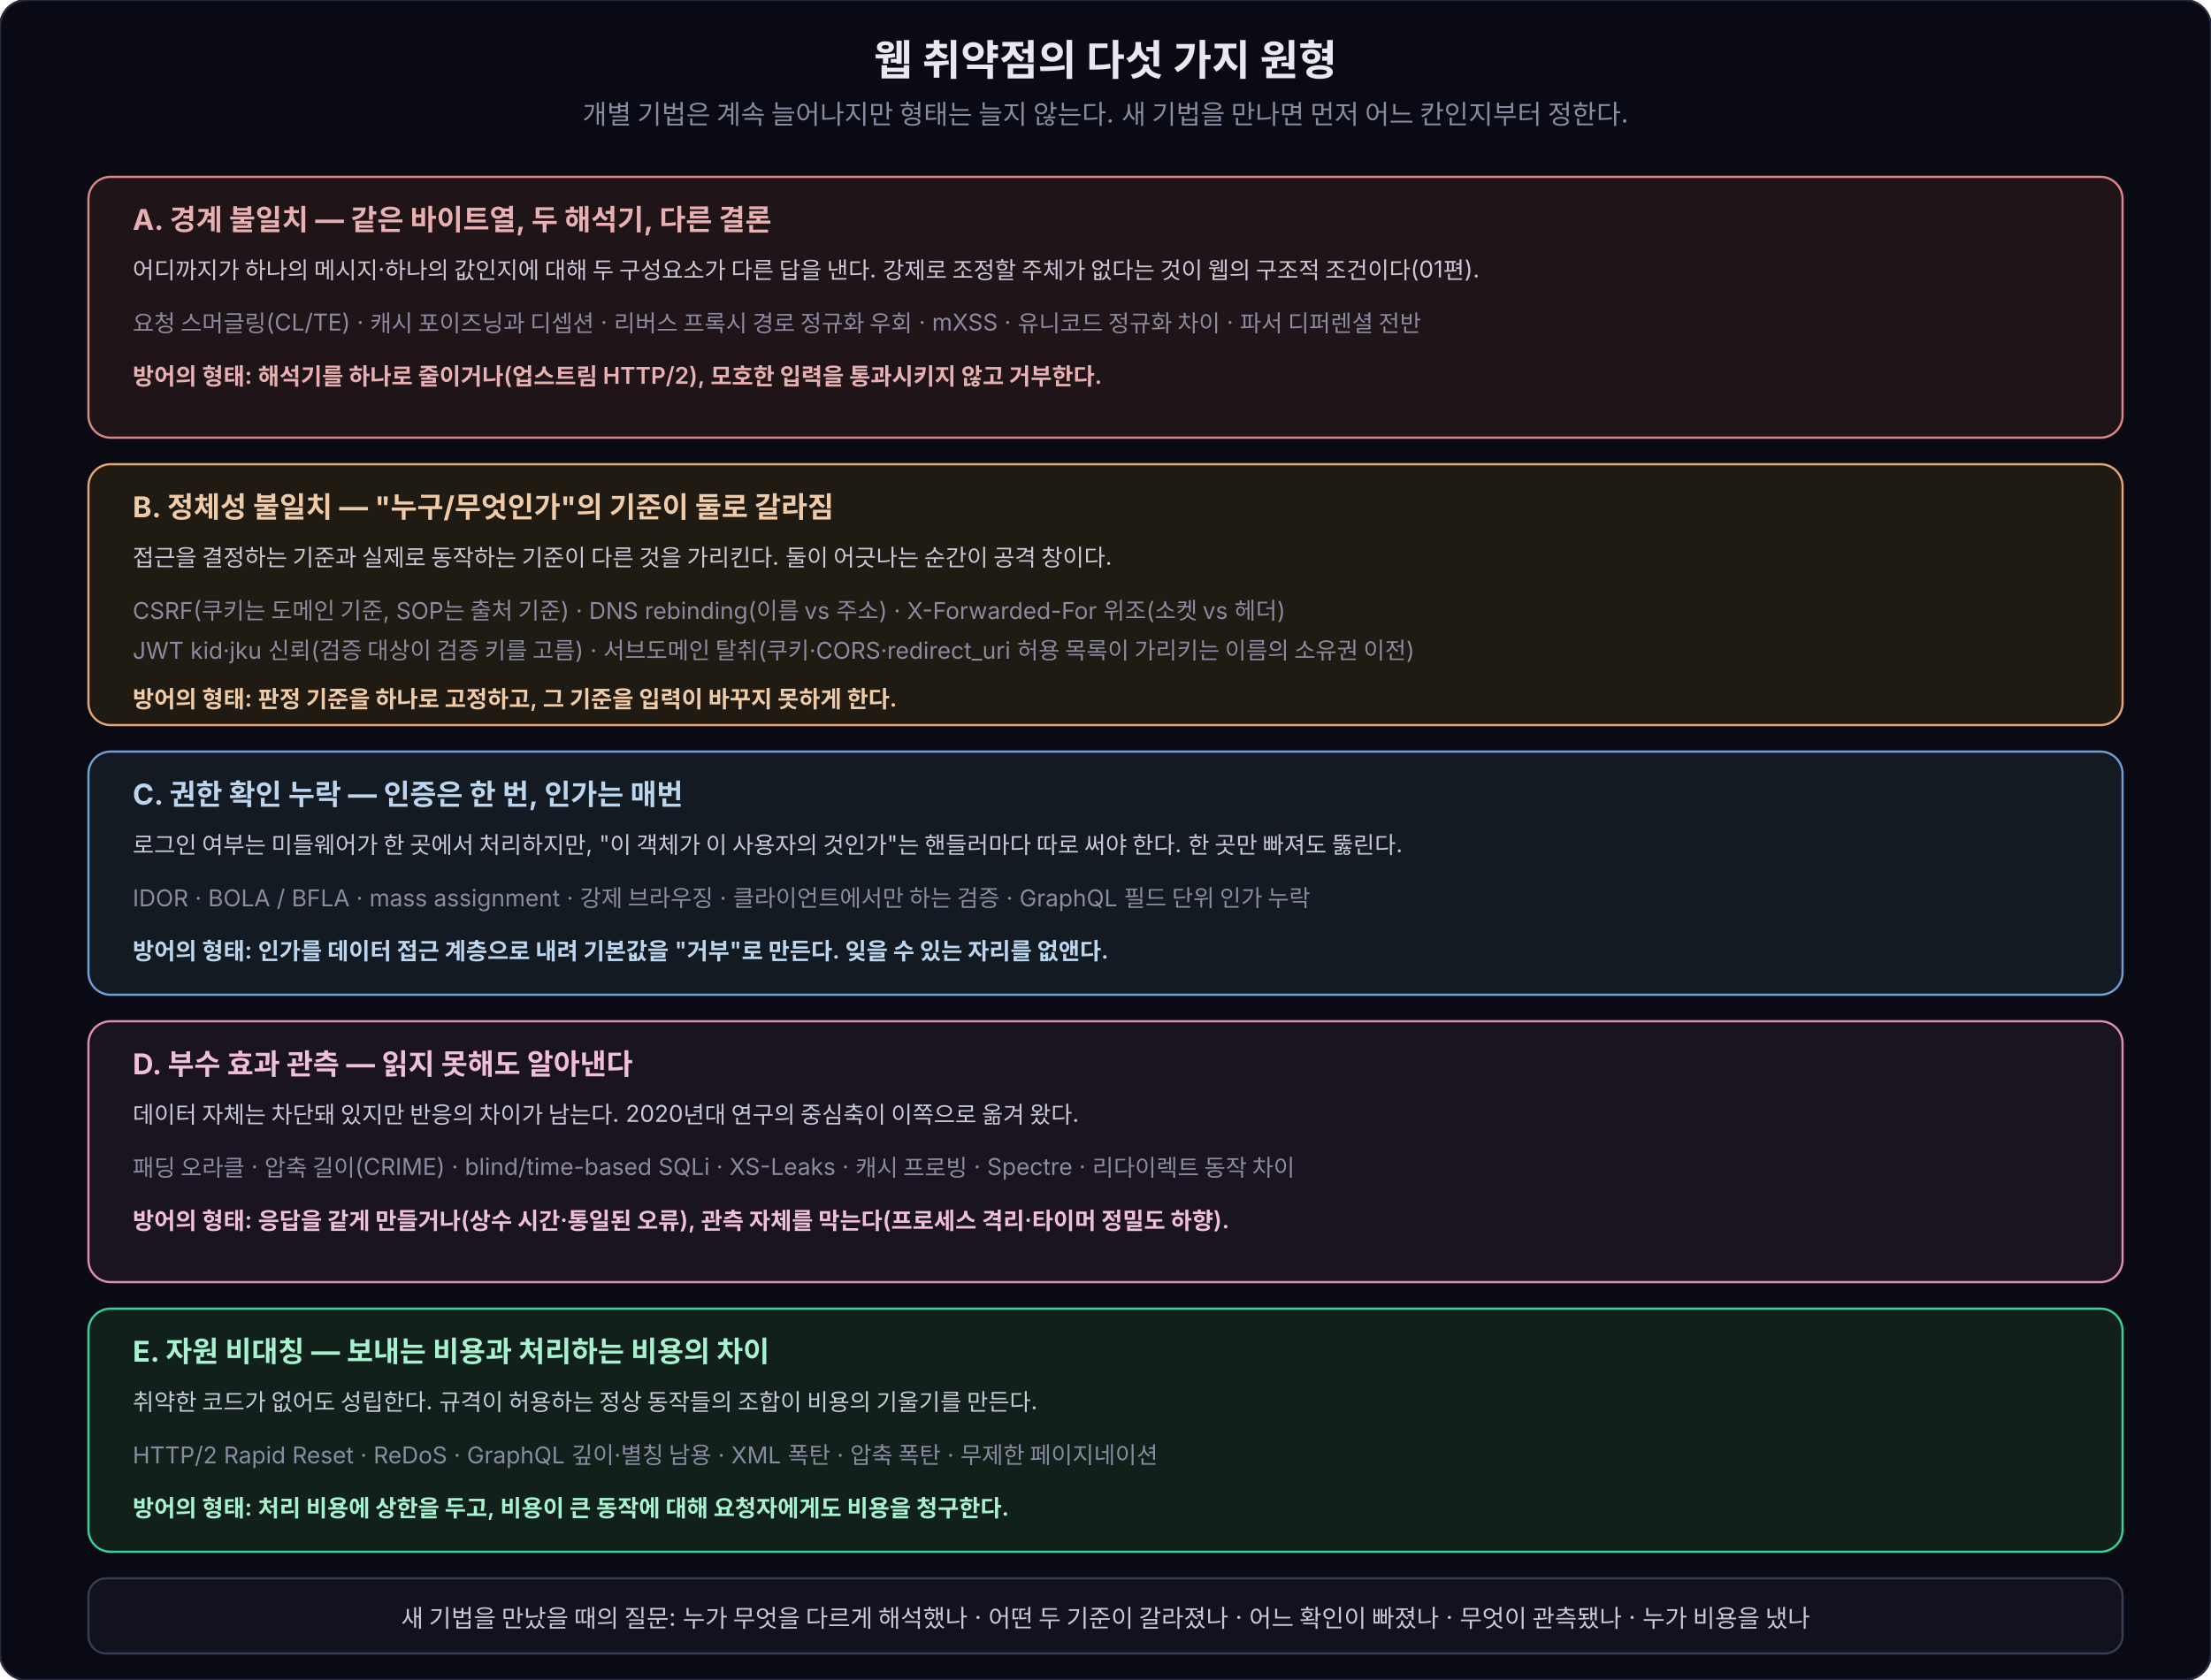
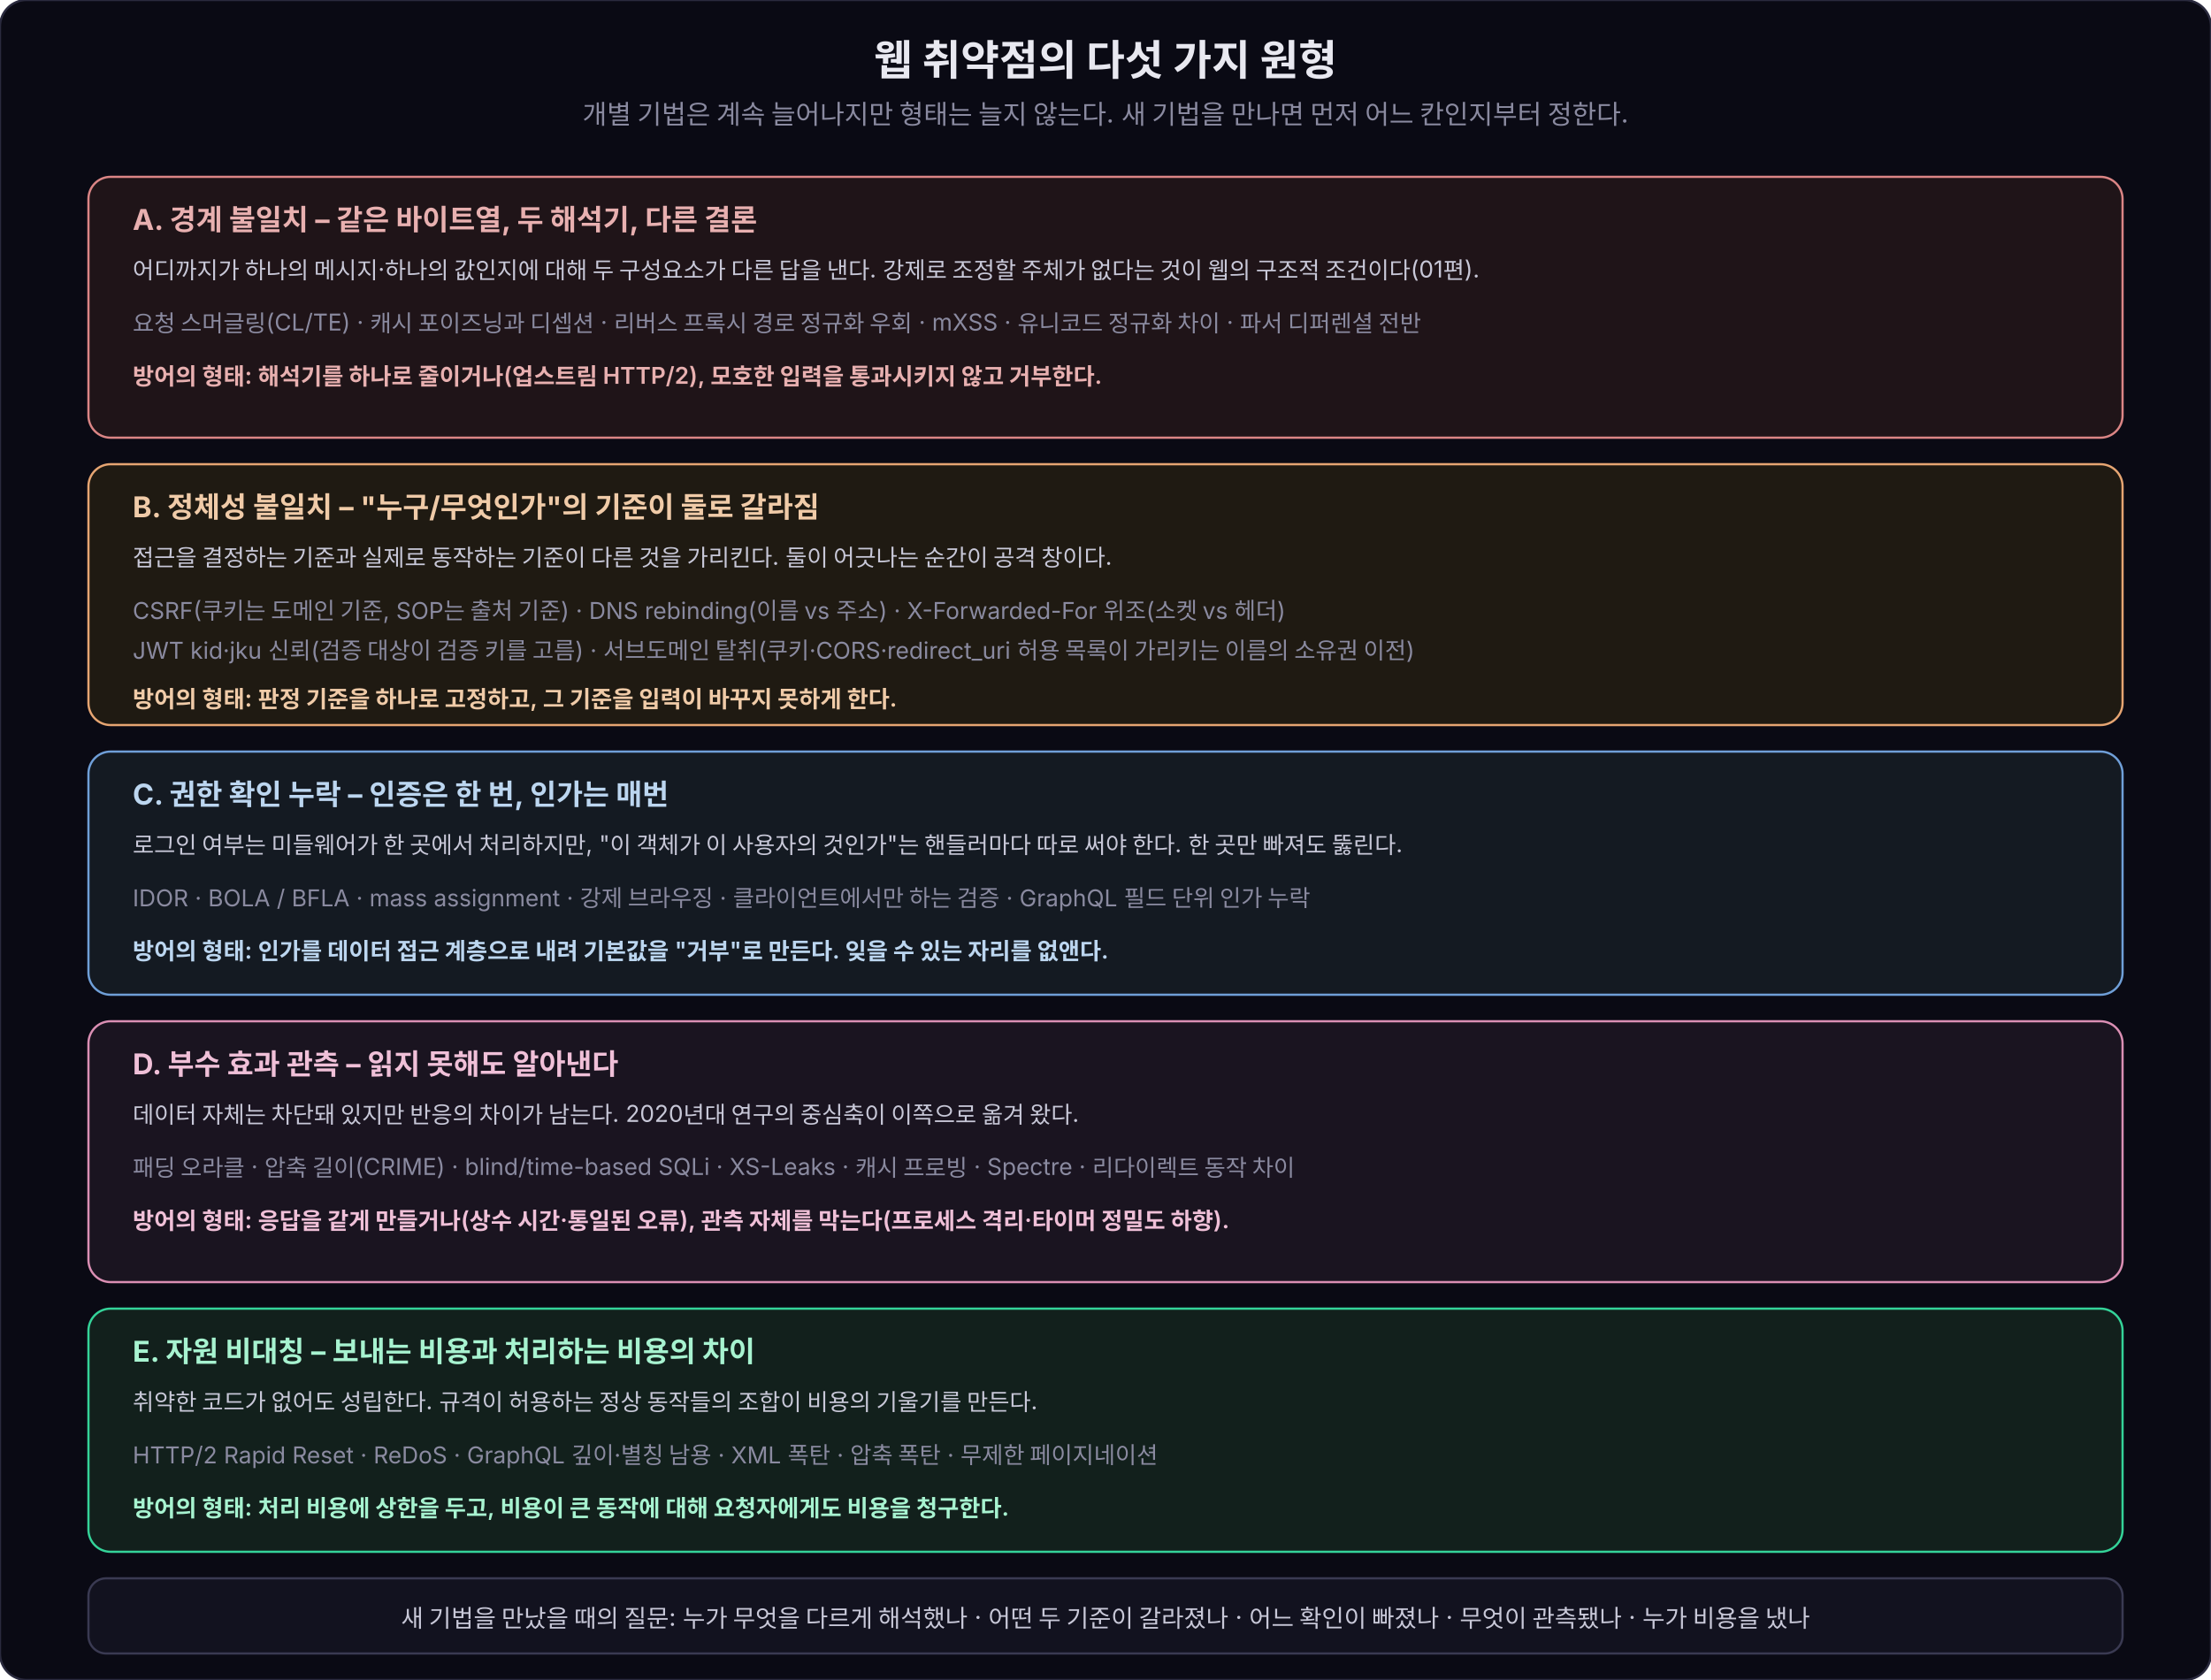
<svg xmlns="http://www.w3.org/2000/svg" viewBox="0 0 1000 760" font-family="Pretendard, -apple-system, 'Segoe UI', sans-serif">
  <rect x="0" y="0" width="1000" height="760" rx="12" fill="#0a0a14" stroke="#2a2a3e" />
  <text x="500" y="34" text-anchor="middle" fill="#e8e8f0" font-size="19" font-weight="700">웹 취약점의 다섯 가지 원형</text>
  <text x="500" y="56" text-anchor="middle" fill="#8a8aa0" font-size="12">개별 기법은 계속 늘어나지만 형태는 늘지 않는다. 새 기법을 만나면 먼저 어느 칸인지부터 정한다.</text>
  <rect x="40" y="80" width="920" height="118" rx="10" fill="#1f1418" stroke="#db8585" />
-   <text x="60" y="104" fill="#e8b0b0" font-size="13" font-weight="700">A. 경계 불일치 — 같은 바이트열, 두 해석기, 다른 결론</text>
+   <text x="60" y="104" fill="#e8b0b0" font-size="13" font-weight="700">A. 경계 불일치 – 같은 바이트열, 두 해석기, 다른 결론</text>
  <text x="60" y="126" fill="#c8c8d8" font-size="10.5">어디까지가 하나의 메시지·하나의 값인지에 대해 두 구성요소가 다른 답을 낸다. 강제로 조정할 주체가 없다는 것이 웹의 구조적 조건이다(01편).</text>
  <text x="60" y="150" fill="#8a8aa0" font-size="10.5">요청 스머글링(CL/TE) · 캐시 포이즈닝과 디셉션 · 리버스 프록시 경로 정규화 우회 · mXSS · 유니코드 정규화 차이 · 파서 디퍼렌셜 전반</text>
  <text x="60" y="174" fill="#e8b0b0" font-size="10.5" font-weight="600">방어의 형태: 해석기를 하나로 줄이거나(업스트림 HTTP/2), 모호한 입력을 통과시키지 않고 거부한다.</text>
  <rect x="40" y="210" width="920" height="118" rx="10" fill="#1f1a12" stroke="#e6a572" />
-   <text x="60" y="234" fill="#f0cba8" font-size="13" font-weight="700">B. 정체성 불일치 — "누구/무엇인가"의 기준이 둘로 갈라짐</text>
+   <text x="60" y="234" fill="#f0cba8" font-size="13" font-weight="700">B. 정체성 불일치 – "누구/무엇인가"의 기준이 둘로 갈라짐</text>
  <text x="60" y="256" fill="#c8c8d8" font-size="10.5">접근을 결정하는 기준과 실제로 동작하는 기준이 다른 것을 가리킨다. 둘이 어긋나는 순간이 공격 창이다.</text>
  <text x="60" y="280" fill="#8a8aa0" font-size="10.5">CSRF(쿠키는 도메인 기준, SOP는 출처 기준) · DNS rebinding(이름 vs 주소) · X-Forwarded-For 위조(소켓 vs 헤더)</text>
  <text x="60" y="298" fill="#8a8aa0" font-size="10.5">JWT kid·jku 신뢰(검증 대상이 검증 키를 고름) · 서브도메인 탈취(쿠키·CORS·redirect_uri 허용 목록이 가리키는 이름의 소유권 이전)</text>
  <text x="60" y="320" fill="#f0cba8" font-size="10.5" font-weight="600">방어의 형태: 판정 기준을 하나로 고정하고, 그 기준을 입력이 바꾸지 못하게 한다.</text>
  <rect x="40" y="340" width="920" height="110" rx="10" fill="#141a22" stroke="#6f9fd8" />
-   <text x="60" y="364" fill="#bcd6f0" font-size="13" font-weight="700">C. 권한 확인 누락 — 인증은 한 번, 인가는 매번</text>
+   <text x="60" y="364" fill="#bcd6f0" font-size="13" font-weight="700">C. 권한 확인 누락 – 인증은 한 번, 인가는 매번</text>
  <text x="60" y="386" fill="#c8c8d8" font-size="10.5">로그인 여부는 미들웨어가 한 곳에서 처리하지만, "이 객체가 이 사용자의 것인가"는 핸들러마다 따로 써야 한다. 한 곳만 빠져도 뚫린다.</text>
  <text x="60" y="410" fill="#8a8aa0" font-size="10.5">IDOR · BOLA / BFLA · mass assignment · 강제 브라우징 · 클라이언트에서만 하는 검증 · GraphQL 필드 단위 인가 누락</text>
  <text x="60" y="434" fill="#bcd6f0" font-size="10.5" font-weight="600">방어의 형태: 인가를 데이터 접근 계층으로 내려 기본값을 "거부"로 만든다. 잊을 수 있는 자리를 없앤다.</text>
  <rect x="40" y="462" width="920" height="118" rx="10" fill="#1a1420" stroke="#db8fb4" />
-   <text x="60" y="486" fill="#f0c0d8" font-size="13" font-weight="700">D. 부수 효과 관측 — 읽지 못해도 알아낸다</text>
+   <text x="60" y="486" fill="#f0c0d8" font-size="13" font-weight="700">D. 부수 효과 관측 – 읽지 못해도 알아낸다</text>
  <text x="60" y="508" fill="#c8c8d8" font-size="10.5">데이터 자체는 차단돼 있지만 반응의 차이가 남는다. 2020년대 연구의 중심축이 이쪽으로 옮겨 왔다.</text>
  <text x="60" y="532" fill="#8a8aa0" font-size="10.5">패딩 오라클 · 압축 길이(CRIME) · blind/time-based SQLi · XS-Leaks · 캐시 프로빙 · Spectre · 리다이렉트 동작 차이</text>
  <text x="60" y="556" fill="#f0c0d8" font-size="10.5" font-weight="600">방어의 형태: 응답을 같게 만들거나(상수 시간·통일된 오류), 관측 자체를 막는다(프로세스 격리·타이머 정밀도 하향).</text>
  <rect x="40" y="592" width="920" height="110" rx="10" fill="#12201c" stroke="#34d399" />
-   <text x="60" y="616" fill="#a7f3d0" font-size="13" font-weight="700">E. 자원 비대칭 — 보내는 비용과 처리하는 비용의 차이</text>
+   <text x="60" y="616" fill="#a7f3d0" font-size="13" font-weight="700">E. 자원 비대칭 – 보내는 비용과 처리하는 비용의 차이</text>
  <text x="60" y="638" fill="#c8c8d8" font-size="10.5">취약한 코드가 없어도 성립한다. 규격이 허용하는 정상 동작들의 조합이 비용의 기울기를 만든다.</text>
  <text x="60" y="662" fill="#8a8aa0" font-size="10.5">HTTP/2 Rapid Reset · ReDoS · GraphQL 깊이·별칭 남용 · XML 폭탄 · 압축 폭탄 · 무제한 페이지네이션</text>
  <text x="60" y="686" fill="#a7f3d0" font-size="10.5" font-weight="600">방어의 형태: 처리 비용에 상한을 두고, 비용이 큰 동작에 대해 요청자에게도 비용을 청구한다.</text>
  <rect x="40" y="714" width="920" height="34" rx="8" fill="#12121f" stroke="#3a3a52" />
  <text x="500" y="736" text-anchor="middle" fill="#c8c8d8" font-size="11">새 기법을 만났을 때의 질문: 누가 무엇을 다르게 해석했나 · 어떤 두 기준이 갈라졌나 · 어느 확인이 빠졌나 · 무엇이 관측됐나 · 누가 비용을 냈나</text>
</svg>
